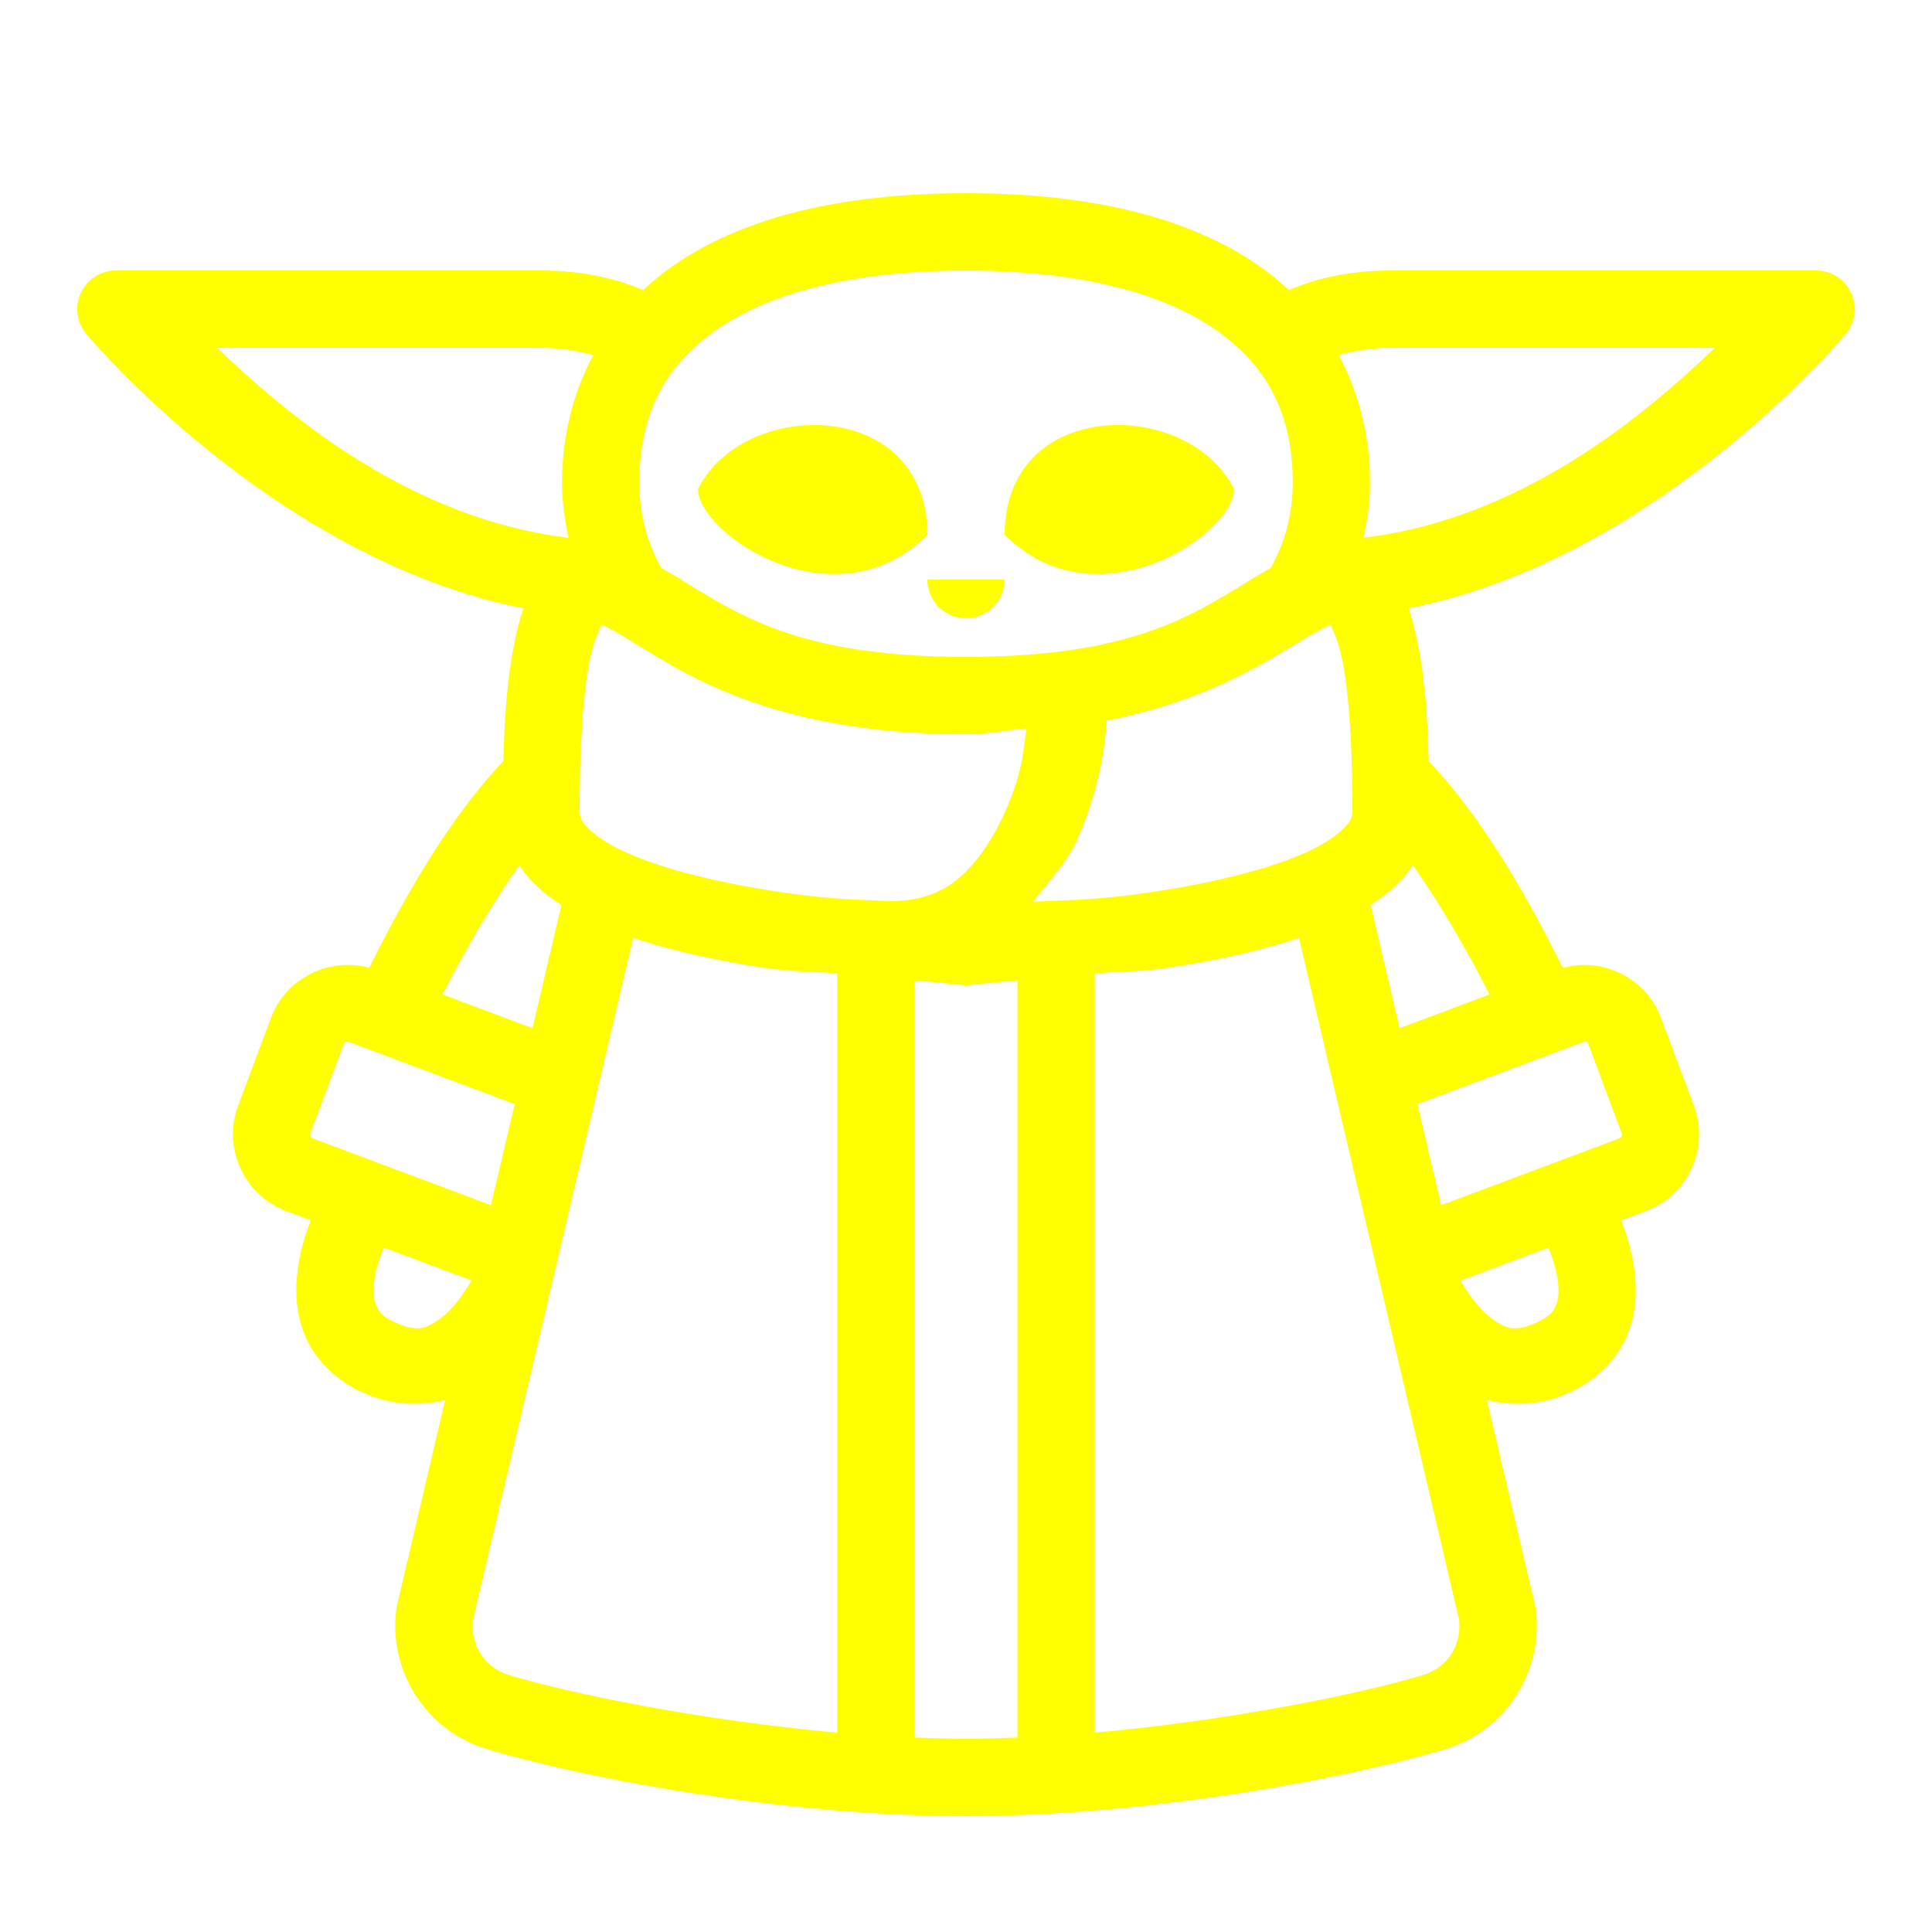
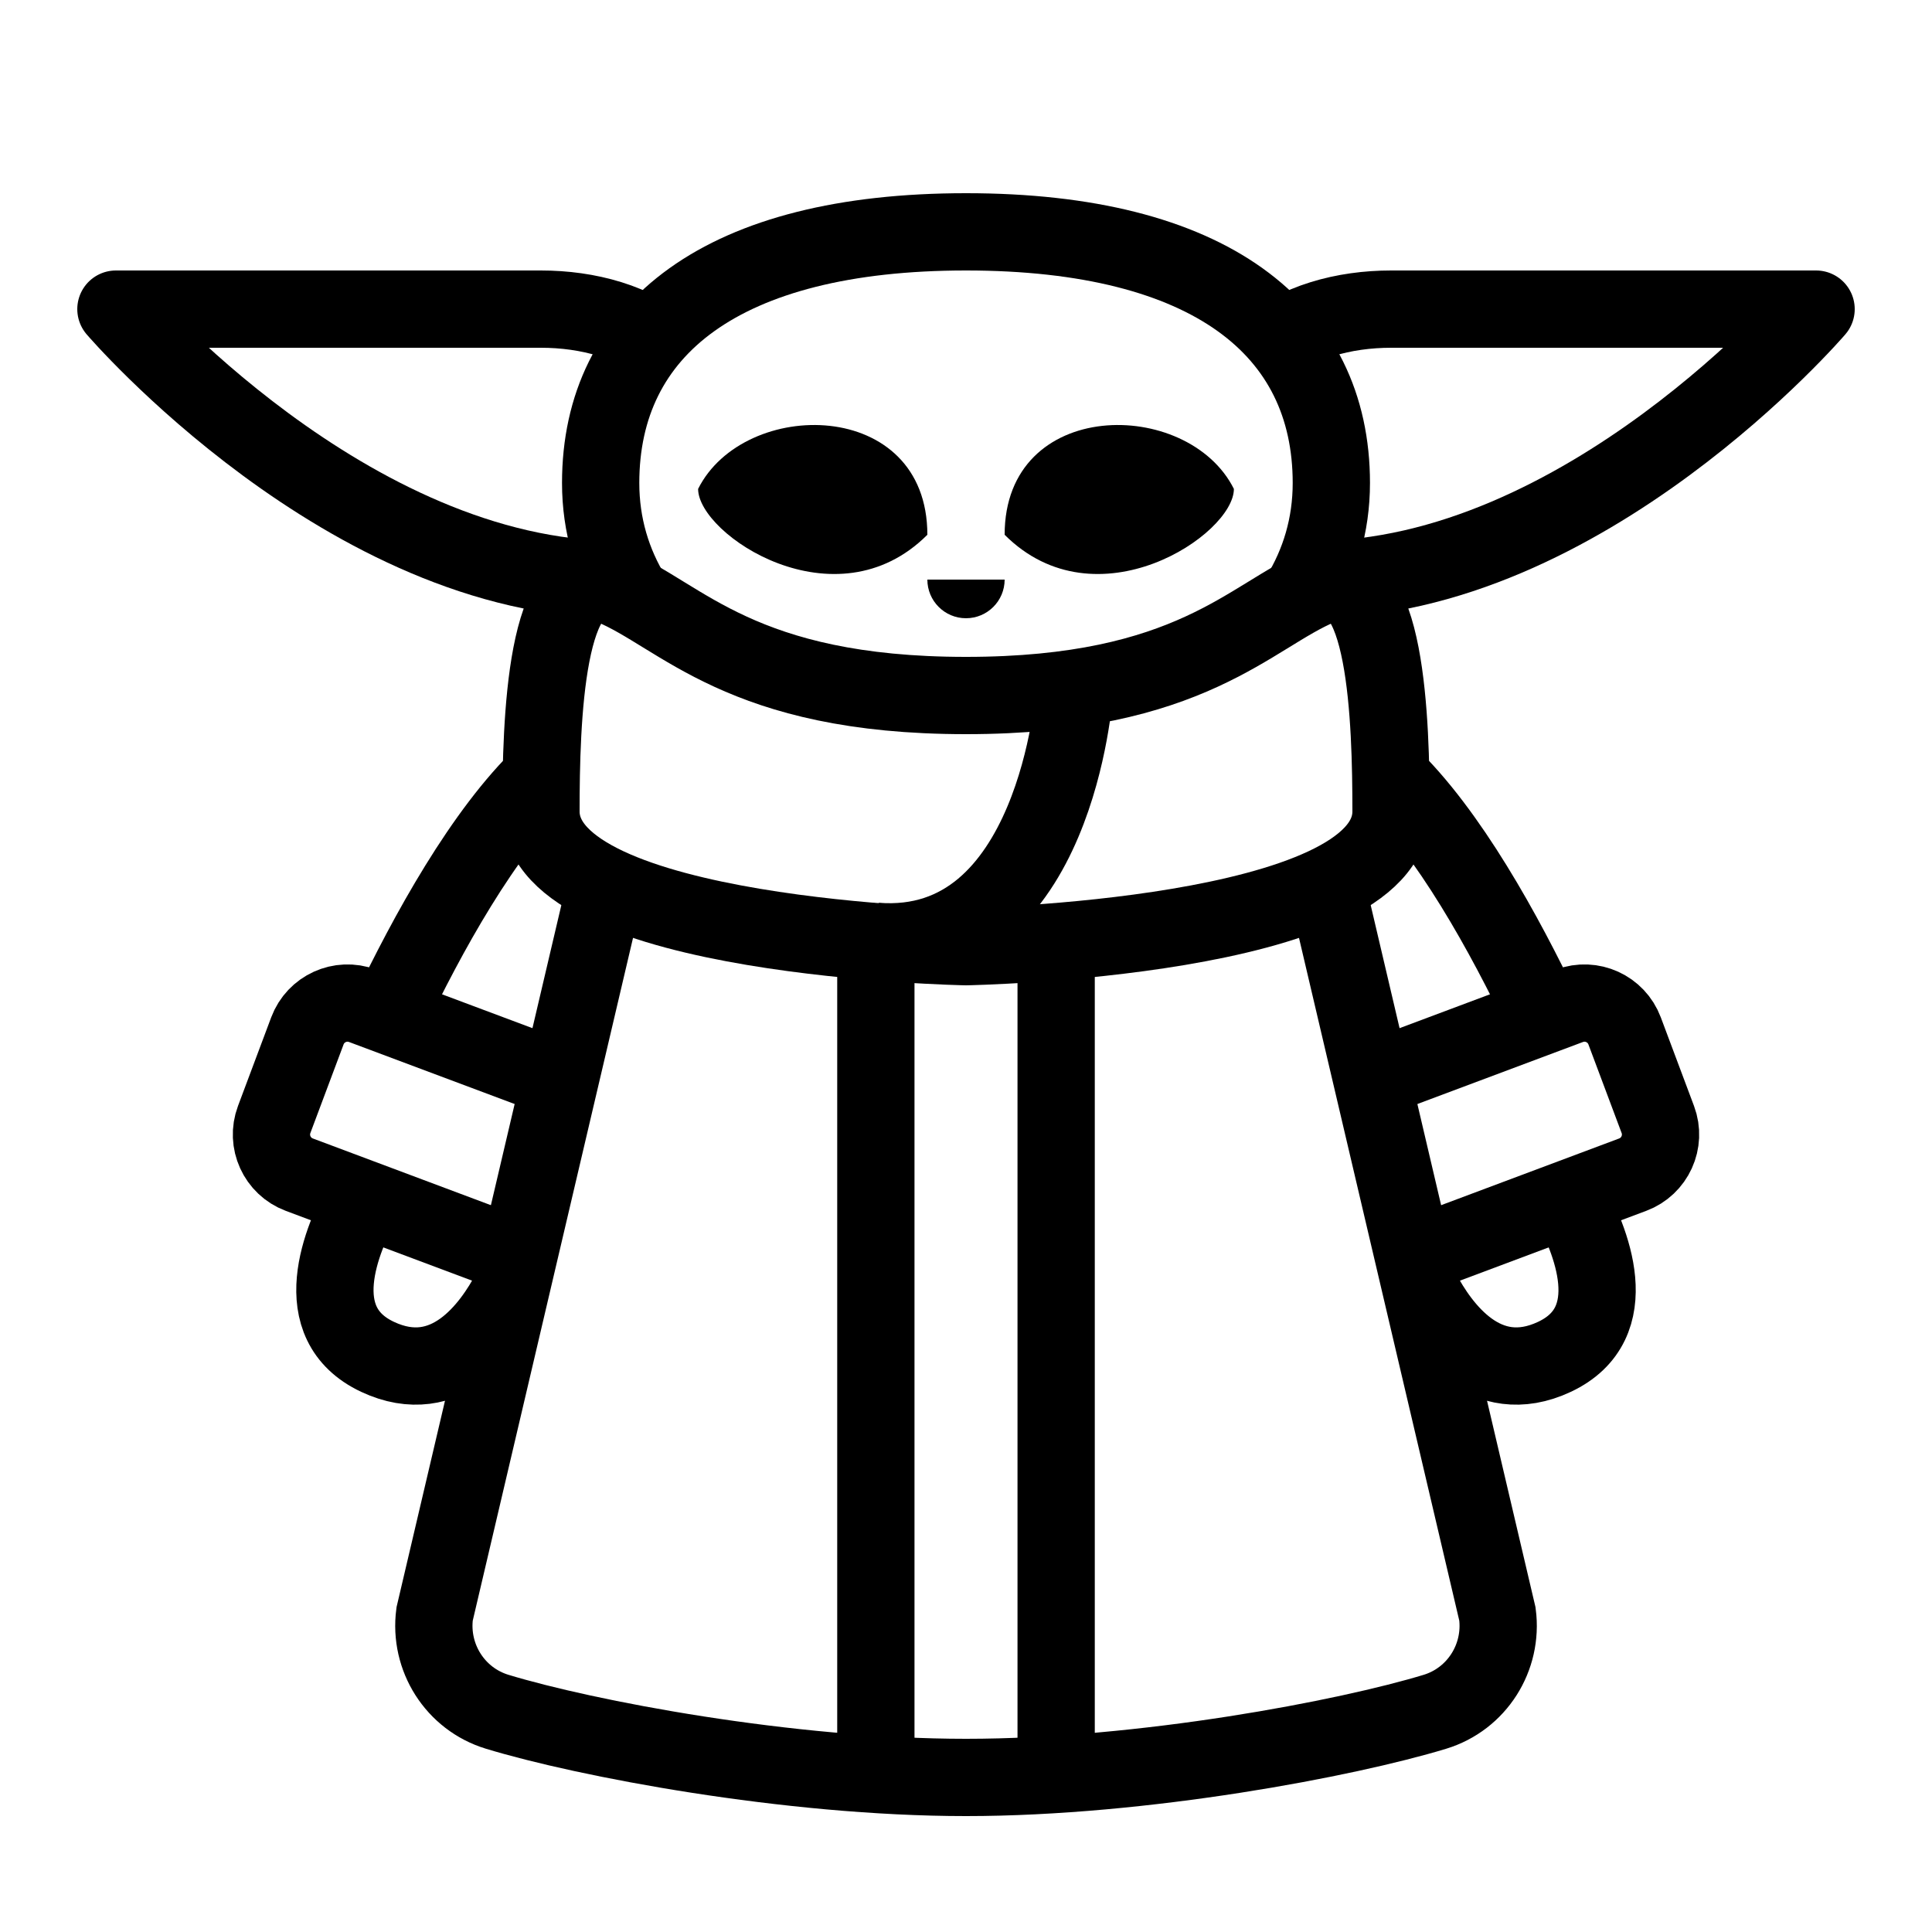
- <svg xmlns="http://www.w3.org/2000/svg" id="SvgjsSvg1006" width="288" height="288" version="1.1">
-   <defs id="SvgjsDefs1007" />
-   <g id="SvgjsG1008" transform="matrix(1,0,0,1,0,0)">
-     <svg width="288" height="288" viewBox="0 0 50 50">
-       <path d="M 25 5 C 21.716 5 19.146 5.642 17.328 6.941 C 17.083 7.116 16.858 7.307 16.645 7.506 C 15.804 7.144 14.881 7 14 7 L 3 7 A 1 1 0 0 0 2.24 8.65 C 2.24 8.65 7.075 14.465 13.547 15.742 C 13.433 16.062 13.357 16.4 13.289 16.752 C 13.105 17.705 13.052 18.733 13.027 19.695 C 11.63 21.168 10.467 23.21 9.555 25.047 C 8.521 24.763 7.4 25.31 7.018 26.33 L 6.16 28.621 C 5.756 29.701 6.315 30.932 7.395 31.336 L 8.043 31.578 C 7.873 32.013 7.732 32.507 7.684 33.045 C 7.637 33.564 7.685 34.14 7.951 34.689 C 8.217 35.239 8.708 35.72 9.346 36.02 C 10.094 36.371 10.86 36.396 11.521 36.227 L 10.264 41.59 L 10.256 41.641 C 10.047 43.239 11.023 44.783 12.574 45.256 C 14.995 45.994 20.252 47 25 47 C 29.748 47 35.005 45.994 37.426 45.258 C 38.977 44.785 39.953 43.239 39.744 41.641 L 39.738 41.592 L 38.479 36.229 C 39.14 36.398 39.906 36.371 40.654 36.02 C 41.292 35.72 41.783 35.239 42.049 34.689 C 42.315 34.14 42.363 33.564 42.316 33.045 C 42.268 32.508 42.127 32.015 41.957 31.58 L 42.605 31.336 C 43.685 30.932 44.244 29.701 43.84 28.621 L 42.982 26.33 L 42.98 26.328 C 42.597 25.309 41.478 24.763 40.445 25.047 C 39.533 23.21 38.37 21.168 36.973 19.695 C 36.948 18.733 36.895 17.705 36.711 16.752 C 36.643 16.4 36.567 16.062 36.453 15.742 C 42.925 14.465 47.76 8.65 47.76 8.65 A 1 1 0 0 0 47 7 L 36 7 C 35.119 7 34.196 7.144 33.355 7.506 C 33.142 7.307 32.917 7.116 32.672 6.941 C 30.854 5.642 28.284 5 25 5 z M 25 7 C 28.019 7 30.176 7.615 31.51 8.568 C 32.844 9.522 33.455 10.769 33.455 12.5 C 33.455 13.322 33.247 14.042 32.891 14.693 C 31.187 15.659 29.79 17 25 17 C 20.212 17 18.814 15.661 17.111 14.695 C 16.754 14.043 16.545 13.323 16.545 12.5 C 16.545 10.769 17.156 9.522 18.49 8.568 C 19.824 7.615 21.981 7 25 7 z M 5.619 9 L 14 9 C 14.467 9 14.929 9.069 15.354 9.188 C 14.825 10.176 14.545 11.3 14.545 12.5 C 14.545 12.991 14.613 13.46 14.713 13.916 C 10.58 13.425 7.39 10.694 5.619 9 z M 36 9 L 44.381 9 C 42.61 10.694 39.42 13.425 35.287 13.916 C 35.387 13.46 35.455 12.99 35.455 12.5 C 35.455 11.3 35.175 10.176 34.646 9.188 C 35.071 9.069 35.533 9 36 9 z M 20.973 11 C 19.786 11.03 18.586 11.614 18.066 12.652 C 18.066 13.839 21.627 16.213 24 13.84 C 24 11.837 22.498 10.961 20.973 11 z M 29.027 11 C 27.502 10.961 26 11.837 26 13.84 C 28.373 16.213 31.934 13.839 31.934 12.652 C 31.414 11.614 30.214 11.03 29.027 11 z M 24 15 C 24 15.552 24.448 16 25 16 C 25.552 16 26 15.552 26 15 L 24 15 z M 15.576 16.166 C 16.967 16.801 19.062 19 25 19 C 25.614 19 26.026 18.893 26.562 18.85 C 26.482 19.421 26.481 19.903 26.064 20.887 C 25.754 21.619 25.326 22.297 24.797 22.74 C 24.356 23.11 23.82 23.298 23.133 23.324 C 22.122 23.273 21.385 23.291 19.666 23.002 C 18.339 22.779 17.025 22.446 16.143 22.033 C 15.701 21.827 15.376 21.599 15.203 21.414 C 15.03 21.229 15 21.135 15 21 C 15 19.851 15.037 18.242 15.252 17.131 C 15.348 16.632 15.492 16.311 15.576 16.166 z M 34.424 16.166 C 34.508 16.311 34.652 16.632 34.748 17.131 C 34.963 18.242 35 19.851 35 21 C 35 21.135 34.97 21.229 34.797 21.414 C 34.624 21.599 34.299 21.827 33.857 22.033 C 32.975 22.446 31.661 22.779 30.334 23.002 C 28.55 23.302 27.727 23.288 26.736 23.336 C 27.164 22.786 27.656 22.259 27.906 21.668 C 28.548 20.154 28.593 19.139 28.641 18.648 C 31.89 18.001 33.368 16.648 34.424 16.166 z M 13.436 22.391 C 13.528 22.531 13.631 22.663 13.742 22.781 C 13.974 23.029 14.243 23.235 14.529 23.42 L 13.781 26.609 L 11.451 25.736 C 12.037 24.589 12.717 23.411 13.436 22.391 z M 36.564 22.391 C 37.283 23.411 37.963 24.589 38.549 25.736 L 36.221 26.609 L 35.473 23.418 C 35.758 23.234 36.026 23.029 36.258 22.781 C 36.369 22.663 36.472 22.531 36.564 22.391 z M 16.385 24.27 C 17.312 24.581 18.324 24.805 19.334 24.975 C 20.51 25.172 20.702 25.114 21.668 25.191 L 21.668 44.84 C 18.171 44.529 14.759 43.832 13.158 43.344 C 12.54 43.155 12.161 42.558 12.242 41.908 L 16.385 24.27 z M 33.617 24.27 L 37.76 41.914 C 37.837 42.562 37.46 43.156 36.844 43.344 C 35.242 43.831 31.83 44.529 28.332 44.84 L 28.332 25.191 C 29.298 25.114 29.49 25.172 30.666 24.975 C 31.677 24.805 32.69 24.581 33.617 24.27 z M 23.668 25.377 C 23.937 25.387 24.982 25.5 24.982 25.5 L 25 25.5 L 25.018 25.5 C 25.018 25.5 26.063 25.387 26.332 25.377 L 26.332 44.965 C 25.884 44.983 25.436 45 25 45 C 24.564 45 24.116 44.983 23.668 44.965 L 23.668 25.377 z M 8.945 26.963 C 8.969 26.952 8.999 26.954 9.033 26.967 L 13.32 28.572 L 12.705 31.189 L 8.098 29.463 C 8.029 29.437 8.008 29.39 8.033 29.322 L 8.891 27.031 C 8.903 26.997 8.921 26.974 8.945 26.963 z M 41.055 26.963 C 41.079 26.974 41.097 26.997 41.109 27.031 L 41.967 29.322 C 41.992 29.39 41.971 29.437 41.902 29.463 L 37.297 31.189 L 36.682 28.572 L 40.967 26.967 C 41.001 26.954 41.031 26.952 41.055 26.963 z M 9.93 32.285 L 12.205 33.137 C 11.991 33.5 11.701 33.903 11.393 34.125 C 11.032 34.385 10.799 34.493 10.195 34.209 C 9.905 34.072 9.816 33.954 9.75 33.818 C 9.684 33.682 9.65 33.489 9.674 33.225 C 9.699 32.942 9.802 32.609 9.93 32.285 z M 40.072 32.285 C 40.2 32.609 40.301 32.943 40.326 33.225 C 40.35 33.489 40.316 33.682 40.25 33.818 C 40.184 33.954 40.095 34.072 39.805 34.209 C 39.201 34.493 38.968 34.385 38.607 34.125 C 38.3 33.904 38.011 33.501 37.797 33.139 L 40.072 32.285 z" fill="#ffff00" class="color000 svgShape" />
-     </svg>
-   </g>
+ <svg xmlns="http://www.w3.org/2000/svg" fill="#000000" viewBox="0 0 50 50" width="100px" height="100px">
+   <path fill="none" stroke="#000000" stroke-miterlimit="10" stroke-width="2" d="M35.923,20.042 c1.564,1.488,3.017,4.127,4.022,6.24" />
+   <path fill="none" stroke="#000000" stroke-miterlimit="10" stroke-width="2" d="M36.79,33.414 c0.498,0.949,1.644,2.544,3.439,1.701c1.856-0.872,0.938-3.046,0.356-4.09" />
+   <path fill="none" stroke="#000000" stroke-miterlimit="10" stroke-width="2" d="M35.507,27.944l5.11-1.914 c0.574-0.215,1.213,0.076,1.428,0.65l0.859,2.292c0.215,0.574-0.076,1.213-0.65,1.428l-5.671,2.125" />
+   <path fill="none" stroke="#000000" stroke-miterlimit="10" stroke-width="2" d="M14.077,20.042 c-1.564,1.488-3.017,4.127-4.022,6.24" />
+   <path fill="none" stroke="#000000" stroke-miterlimit="10" stroke-width="2" d="M13.21,33.414 c-0.498,0.949-1.644,2.544-3.439,1.701c-1.856-0.872-0.938-3.046-0.356-4.09" />
+   <path fill="none" stroke="#000000" stroke-miterlimit="10" stroke-width="2" d="M14.493,27.944l-5.11-1.914 c-0.574-0.215-1.213,0.076-1.428,0.65l-0.859,2.292c-0.215,0.574,0.076,1.213,0.65,1.428l5.671,2.125" />
+   <path fill="none" stroke="#000000" stroke-miterlimit="10" stroke-width="2" d="M34.327,22.917l4.426,18.854 c0.147,1.126-0.532,2.199-1.618,2.53C34.867,44.991,29.602,46,25,46s-9.867-1.009-12.134-1.7c-1.086-0.331-1.765-1.404-1.618-2.53 l4.426-18.854" />
+   <path fill="none" stroke="#000000" stroke-linejoin="round" stroke-miterlimit="10" stroke-width="2" d="M32.689,9.096 C33.54,8.324,34.795,8,36,8h11c0,0-6,7-13,7" />
+   <path fill="none" stroke="#000000" stroke-linejoin="round" stroke-miterlimit="10" stroke-width="2" d="M17.311,9.096 C16.46,8.324,15.205,8,14,8H3c0,0,6,7,13,7" />
+   <path fill="none" stroke="#000000" stroke-miterlimit="10" stroke-width="2" d="M16.374,15.437 c-0.525-0.853-0.829-1.839-0.829-2.937v0C15.545,8.511,18.697,6,25,6s9.455,2.511,9.455,6.5v0c0,1.097-0.303,2.083-0.827,2.935" />
+   <path d="M26,15c0,0.552-0.448,1-1,1s-1-0.448-1-1H26z" />
+   <path fill="none" stroke="#000000" stroke-miterlimit="10" stroke-width="2" d="M36,21c0,3.3-11,3.5-11,3.5S14,24.3,14,21 c0-2.33,0.11-6.55,1.83-5.83C17.64,15.92,19.17,18,25,18s7.36-2.08,9.17-2.83C35.89,14.45,36,18.67,36,21z" />
+   <path fill="none" stroke="#000000" stroke-miterlimit="10" stroke-width="2" d="M22.667,45.927V25" />
+   <path fill="none" stroke="#000000" stroke-miterlimit="10" stroke-width="2" d="M27.333,25v20.927" />
+   <path fill="none" stroke="#000000" stroke-miterlimit="10" stroke-width="2" d="M27.804,17.922c0,0-0.47,6.801-5.137,6.439" />
+   <path d="M24,13.84c0-3.56-4.746-3.56-5.933-1.187C18.067,13.84,21.627,16.213,24,13.84z" />
+   <path d="M26,13.84c0-3.56,4.746-3.56,5.933-1.187C31.933,13.84,28.373,16.213,26,13.84z" />
</svg>
